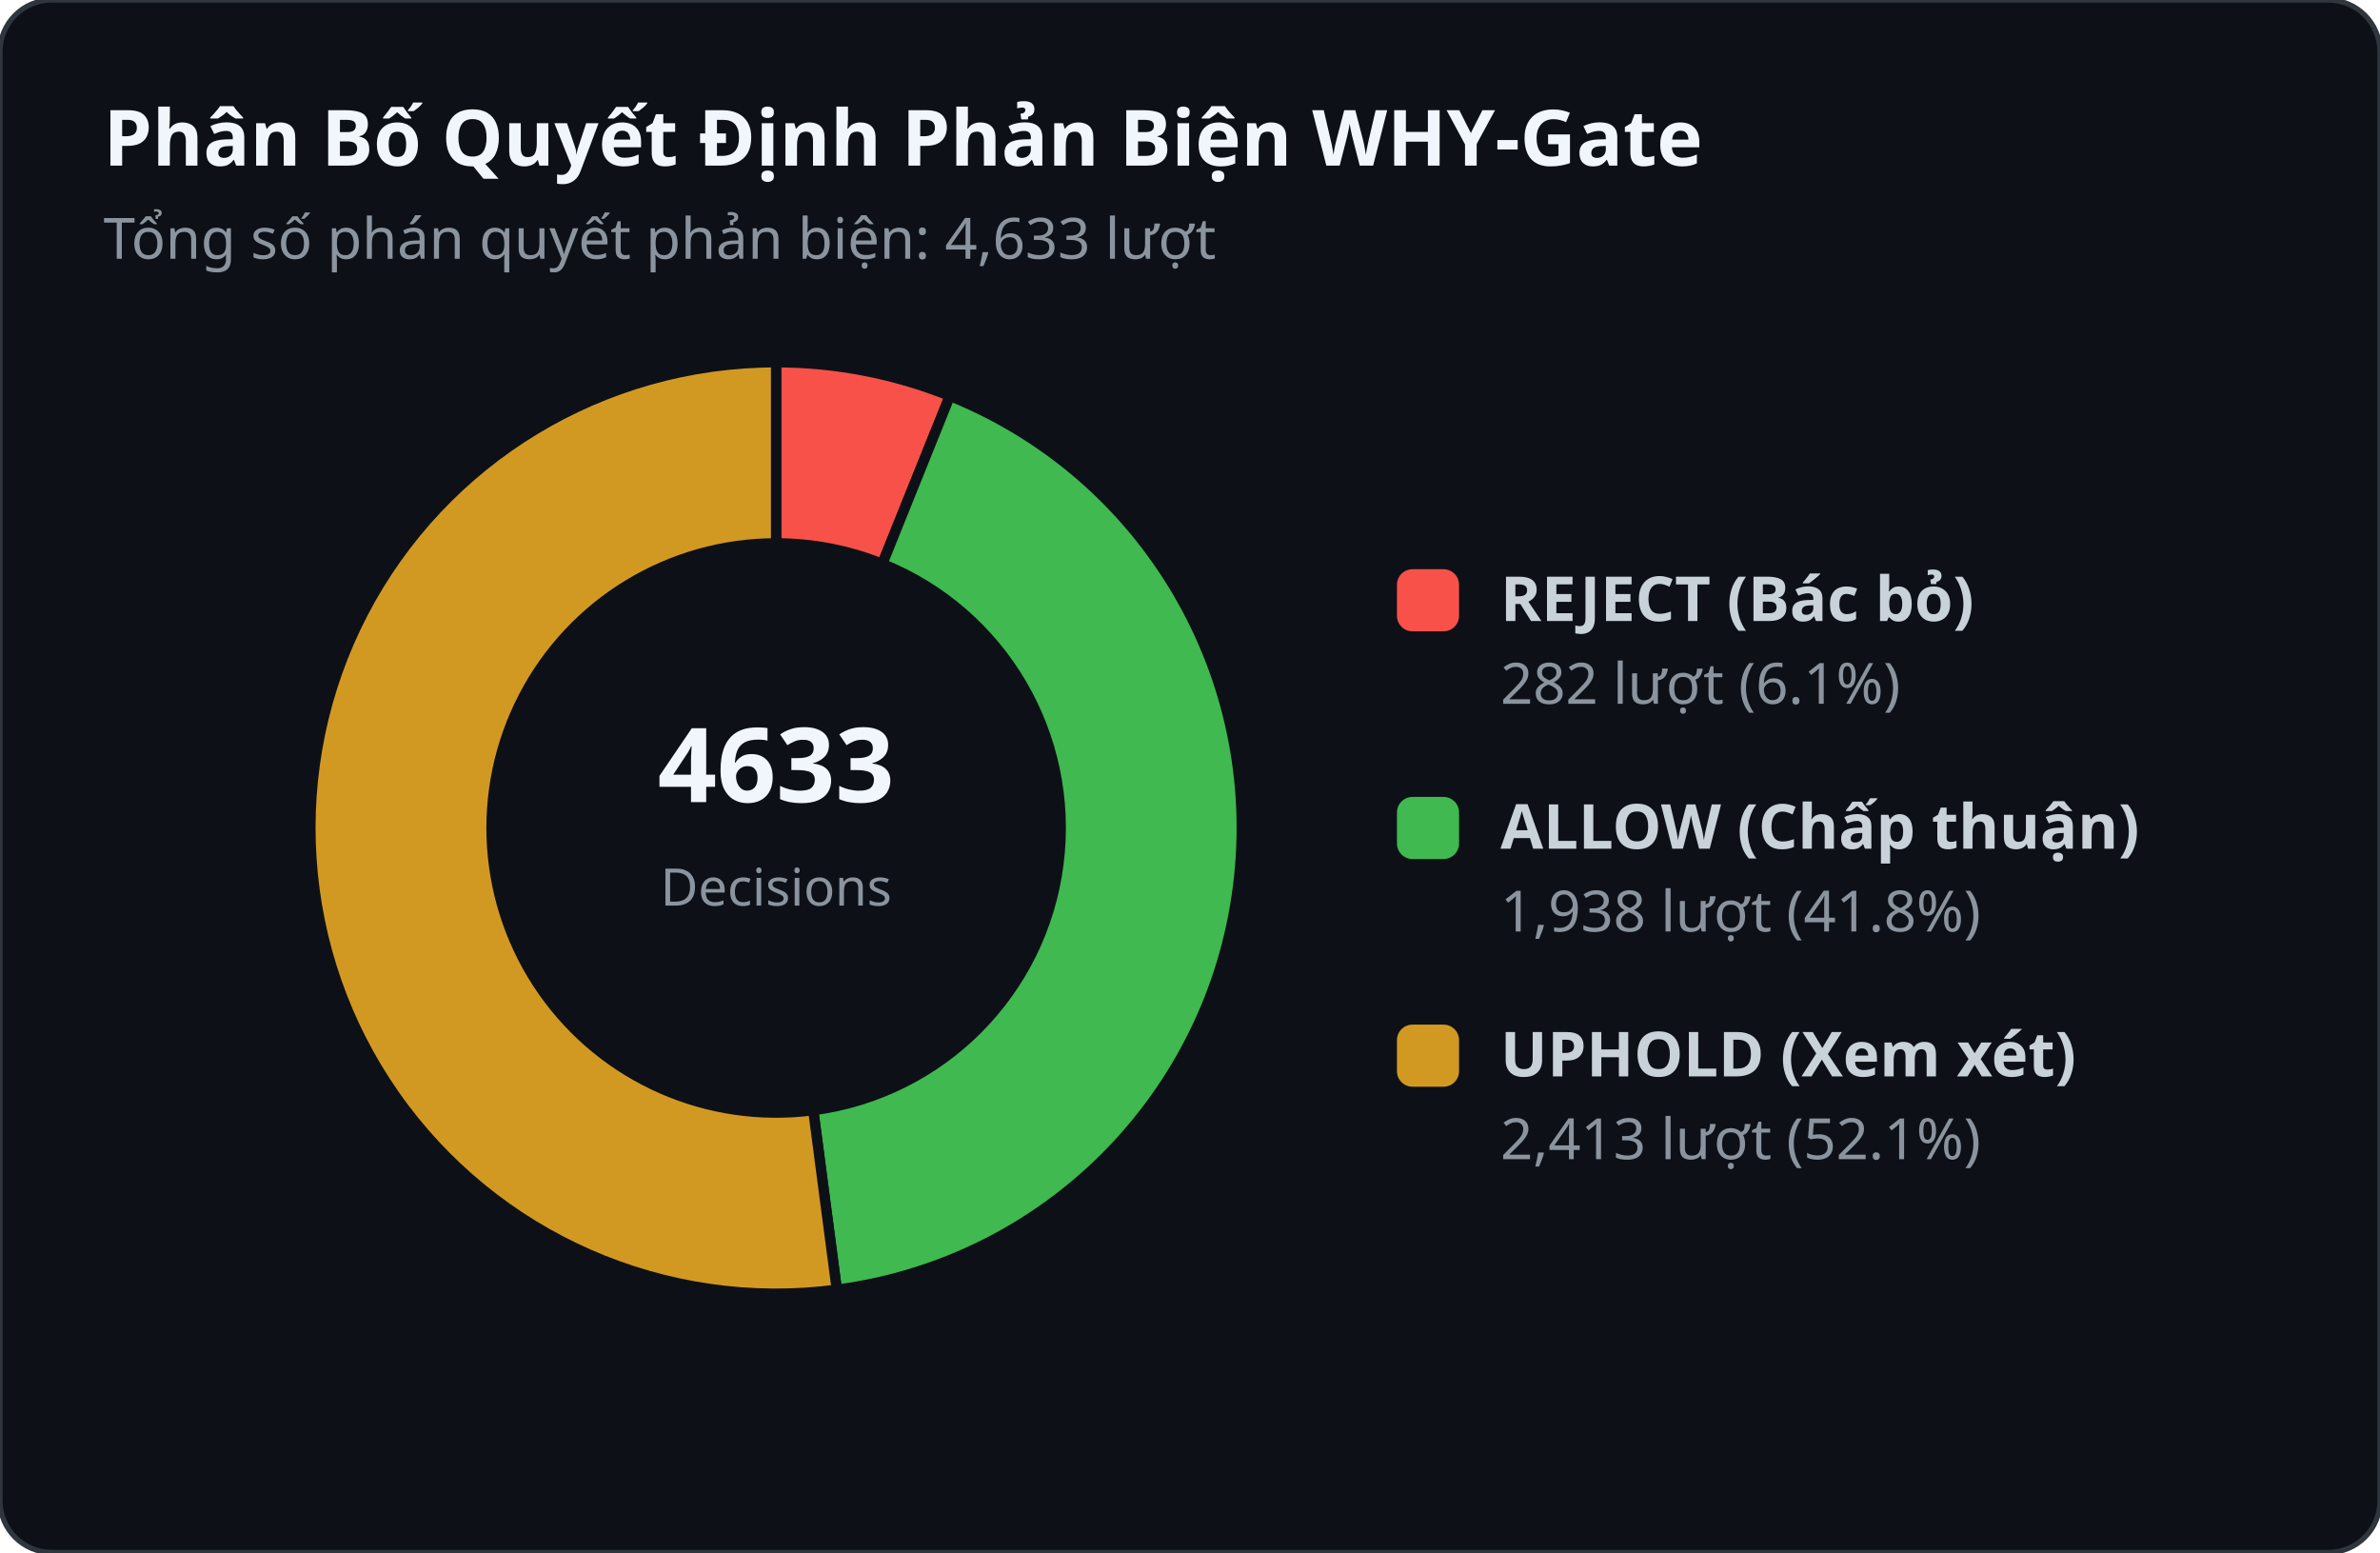
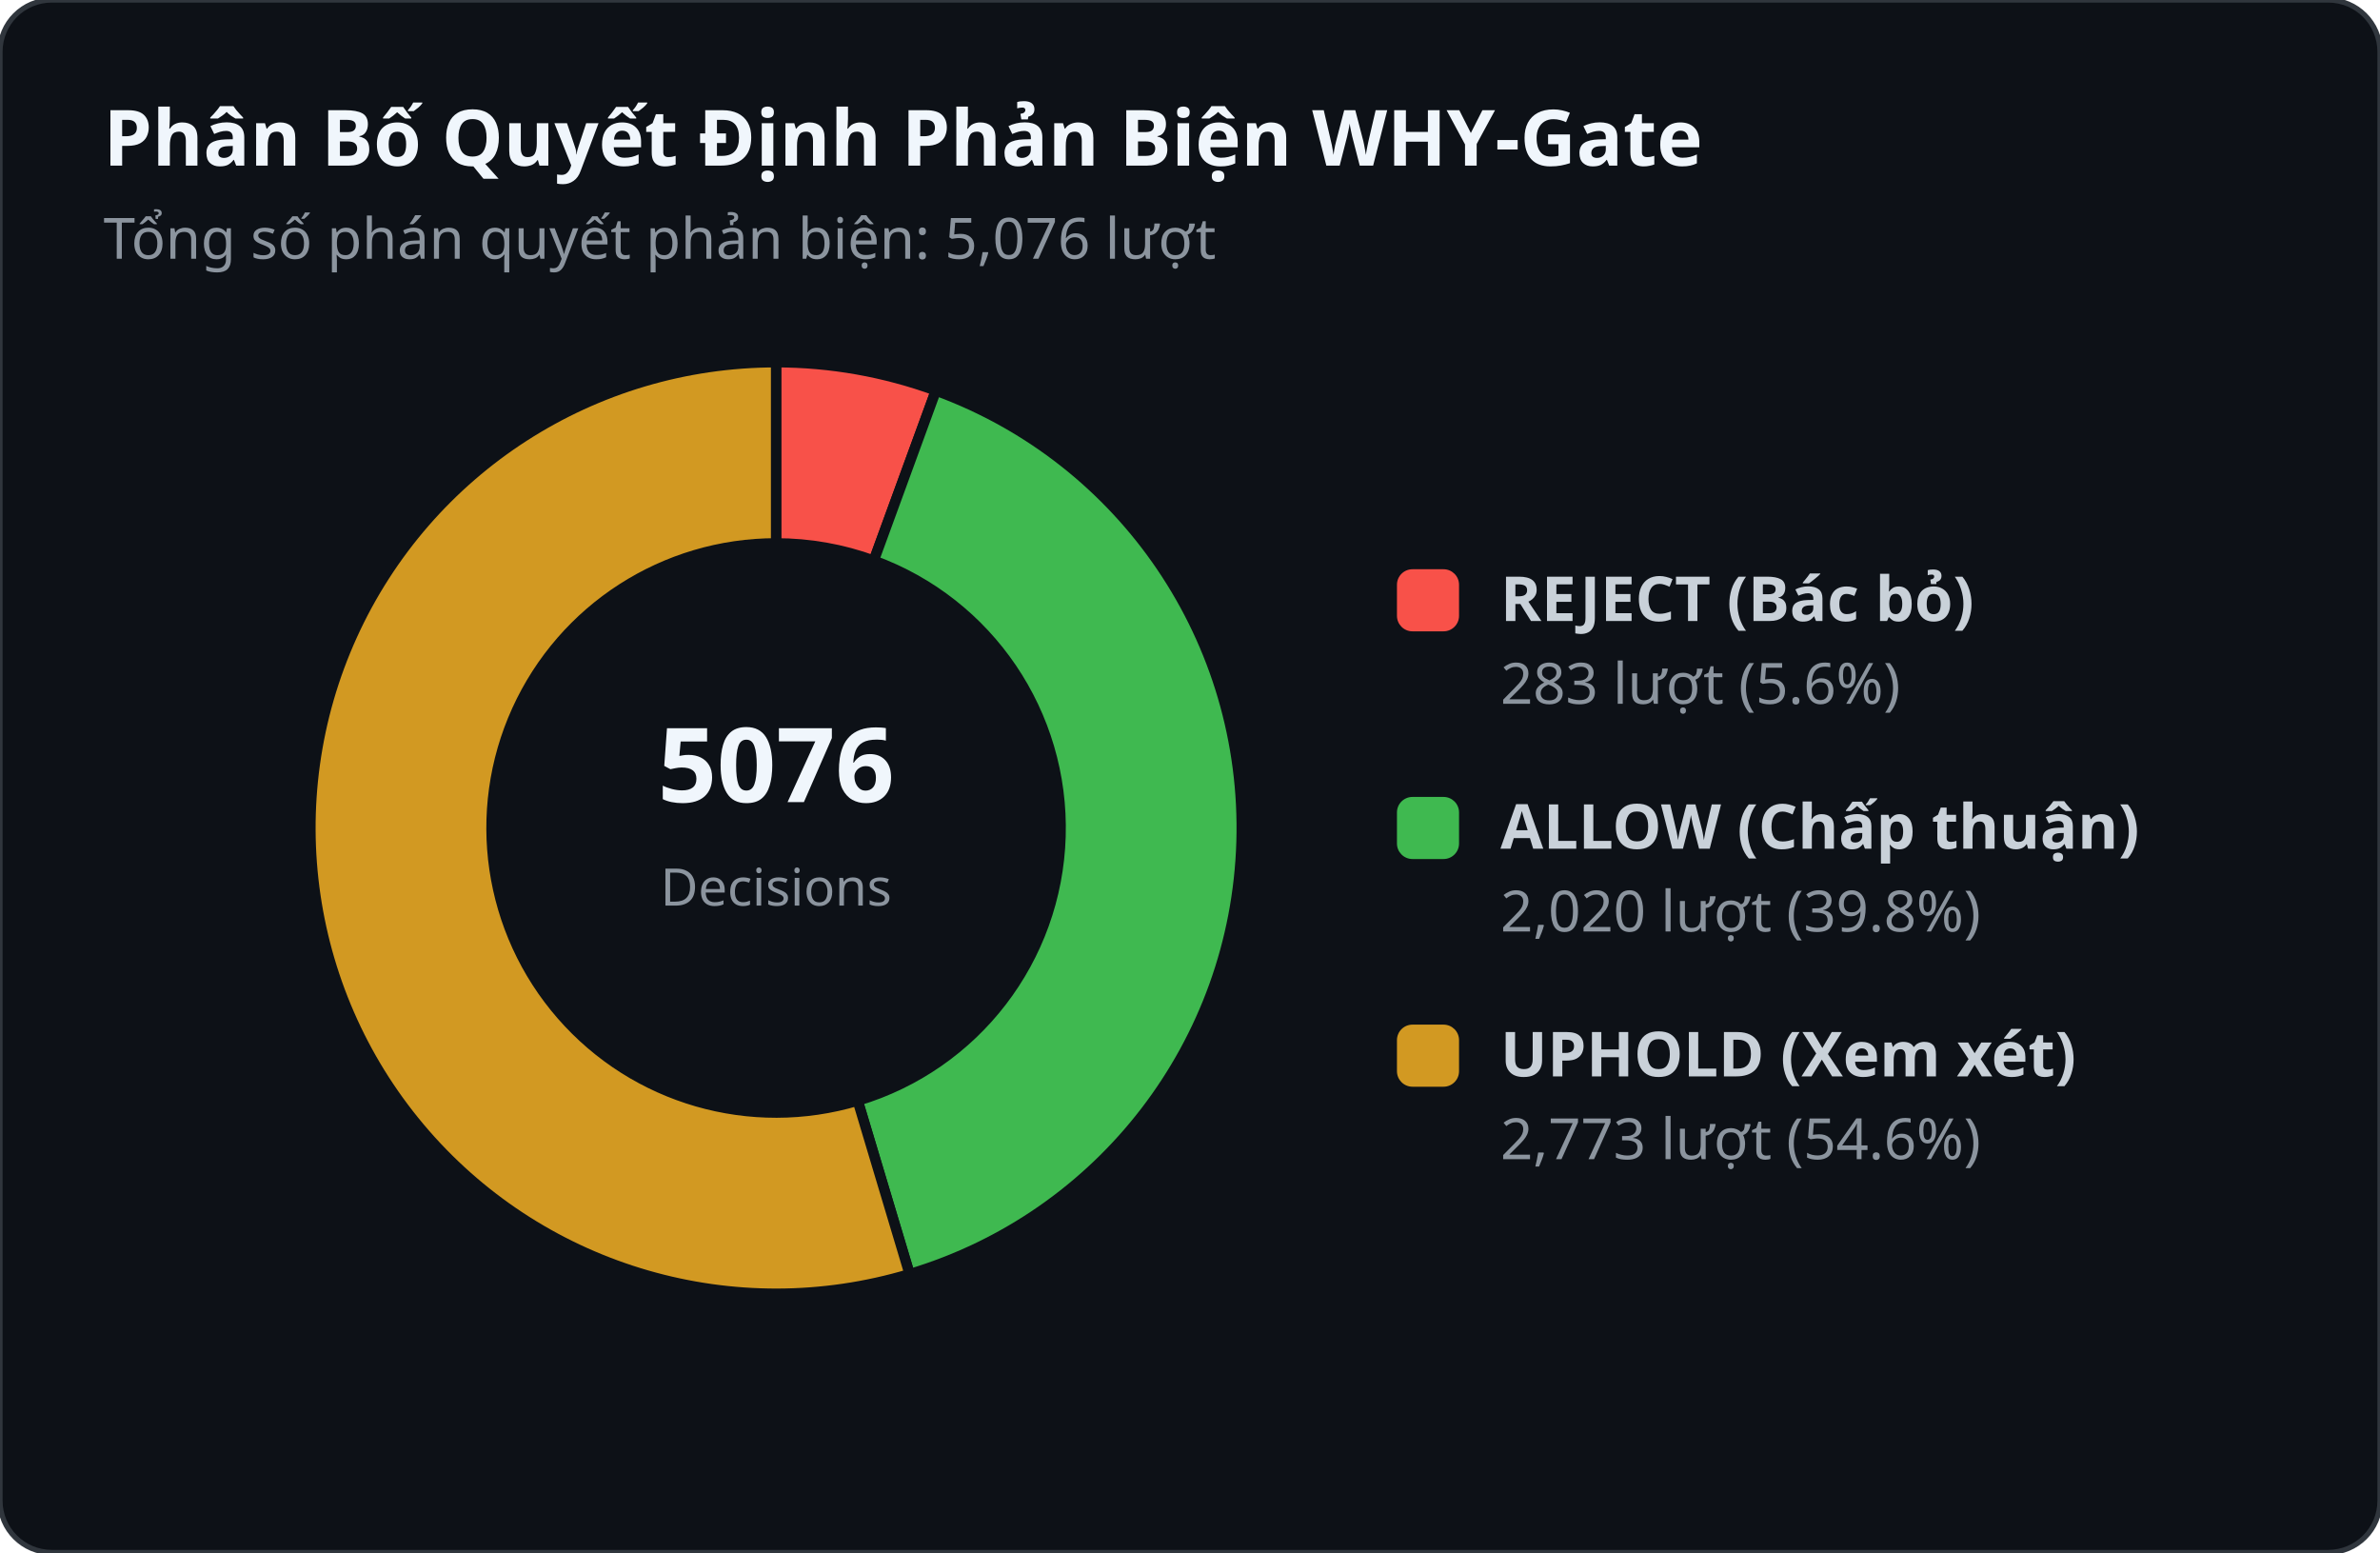
<svg xmlns="http://www.w3.org/2000/svg" width="460" height="300" viewBox="0 0 460 300">
  <rect width="460" height="300" rx="10" fill="#0d1117" stroke="#30363d" stroke-width="1" />
  <text x="20" y="32" font-family="sans-serif" font-size="15" font-weight="600" fill="#f0f6fc">Phân Bố Quyết Định Phản Biện WHY-Gate</text>
-   <text x="20" y="50" font-family="sans-serif" font-size="11" fill="#8b949e">Tổng số phán quyết phản biện: 4,633 lượt</text>
+   <text x="20" y="50" font-family="sans-serif" font-size="11" fill="#8b949e">Tổng số phán quyết phản biện: 5,076 lượt</text>
  <circle cx="150" cy="160" r="90" fill="none" stroke="#30363d" stroke-width="1" />
-   <path d="M 150.00 70.00 A 90 90 0 0 1 183.59 76.50 L 170.53 108.97 A 55 55 0 0 0 150.00 105.00 Z" fill="#f85149" stroke="#0d1117" stroke-width="2" />
-   <path d="M 183.59 76.50 A 90 90 0 0 1 161.74 249.23 L 157.18 214.53 A 55 55 0 0 0 170.53 108.97 Z" fill="#3fb950" stroke="#0d1117" stroke-width="2" />
-   <path d="M 161.74 249.23 A 90 90 0 1 1 150.00 70.00 L 150.00 105.00 A 55 55 0 1 0 157.18 214.53 Z" fill="#d29922" stroke="#0d1117" stroke-width="2" />
-   <text x="150" y="155" text-anchor="middle" font-family="sans-serif" font-size="20" font-weight="700" fill="#f0f6fc">4633</text>
+   <path d="M 150.00 70.00 A 90 90 0 0 1 180.89 75.47 L 168.88 108.34 A 55 55 0 0 0 150.00 105.00 Z" fill="#f85149" stroke="#0d1117" stroke-width="2" />
+   <path d="M 180.89 75.47 A 90 90 0 0 1 175.81 246.22 L 165.77 212.69 A 55 55 0 0 0 168.88 108.34 Z" fill="#3fb950" stroke="#0d1117" stroke-width="2" />
+   <path d="M 175.81 246.22 A 90 90 0 1 1 150.00 70.00 L 150.00 105.00 A 55 55 0 1 0 165.77 212.69 Z" fill="#d29922" stroke="#0d1117" stroke-width="2" />
+   <text x="150" y="155" text-anchor="middle" font-family="sans-serif" font-size="20" font-weight="700" fill="#f0f6fc">5076</text>
  <text x="150" y="175" text-anchor="middle" font-family="sans-serif" font-size="10" fill="#8b949e">Decisions</text>
  <rect x="270" y="110" width="12" height="12" rx="3" fill="#f85149" />
  <text x="290" y="120" font-family="sans-serif" font-size="12" font-weight="600" fill="#c9d1d9">REJECT (Bác bỏ)</text>
-   <text x="290" y="136" font-family="sans-serif" font-size="11" fill="#8b949e">282 lượt (6.1%)</text>
+   <text x="290" y="136" font-family="sans-serif" font-size="11" fill="#8b949e">283 lượt (5.6%)</text>
  <rect x="270" y="154" width="12" height="12" rx="3" fill="#3fb950" />
  <text x="290" y="164" font-family="sans-serif" font-size="12" font-weight="600" fill="#c9d1d9">ALLOW (Chấp thuận)</text>
-   <text x="290" y="180" font-family="sans-serif" font-size="11" fill="#8b949e">1,938 lượt (41.8%)</text>
+   <text x="290" y="180" font-family="sans-serif" font-size="11" fill="#8b949e">2,020 lượt (39.8%)</text>
  <rect x="270" y="198" width="12" height="12" rx="3" fill="#d29922" />
  <text x="290" y="208" font-family="sans-serif" font-size="12" font-weight="600" fill="#c9d1d9">UPHOLD (Xem xét)</text>
-   <text x="290" y="224" font-family="sans-serif" font-size="11" fill="#8b949e">2,413 lượt (52.1%)</text>
+   <text x="290" y="224" font-family="sans-serif" font-size="11" fill="#8b949e">2,773 lượt (54.6%)</text>
</svg>
